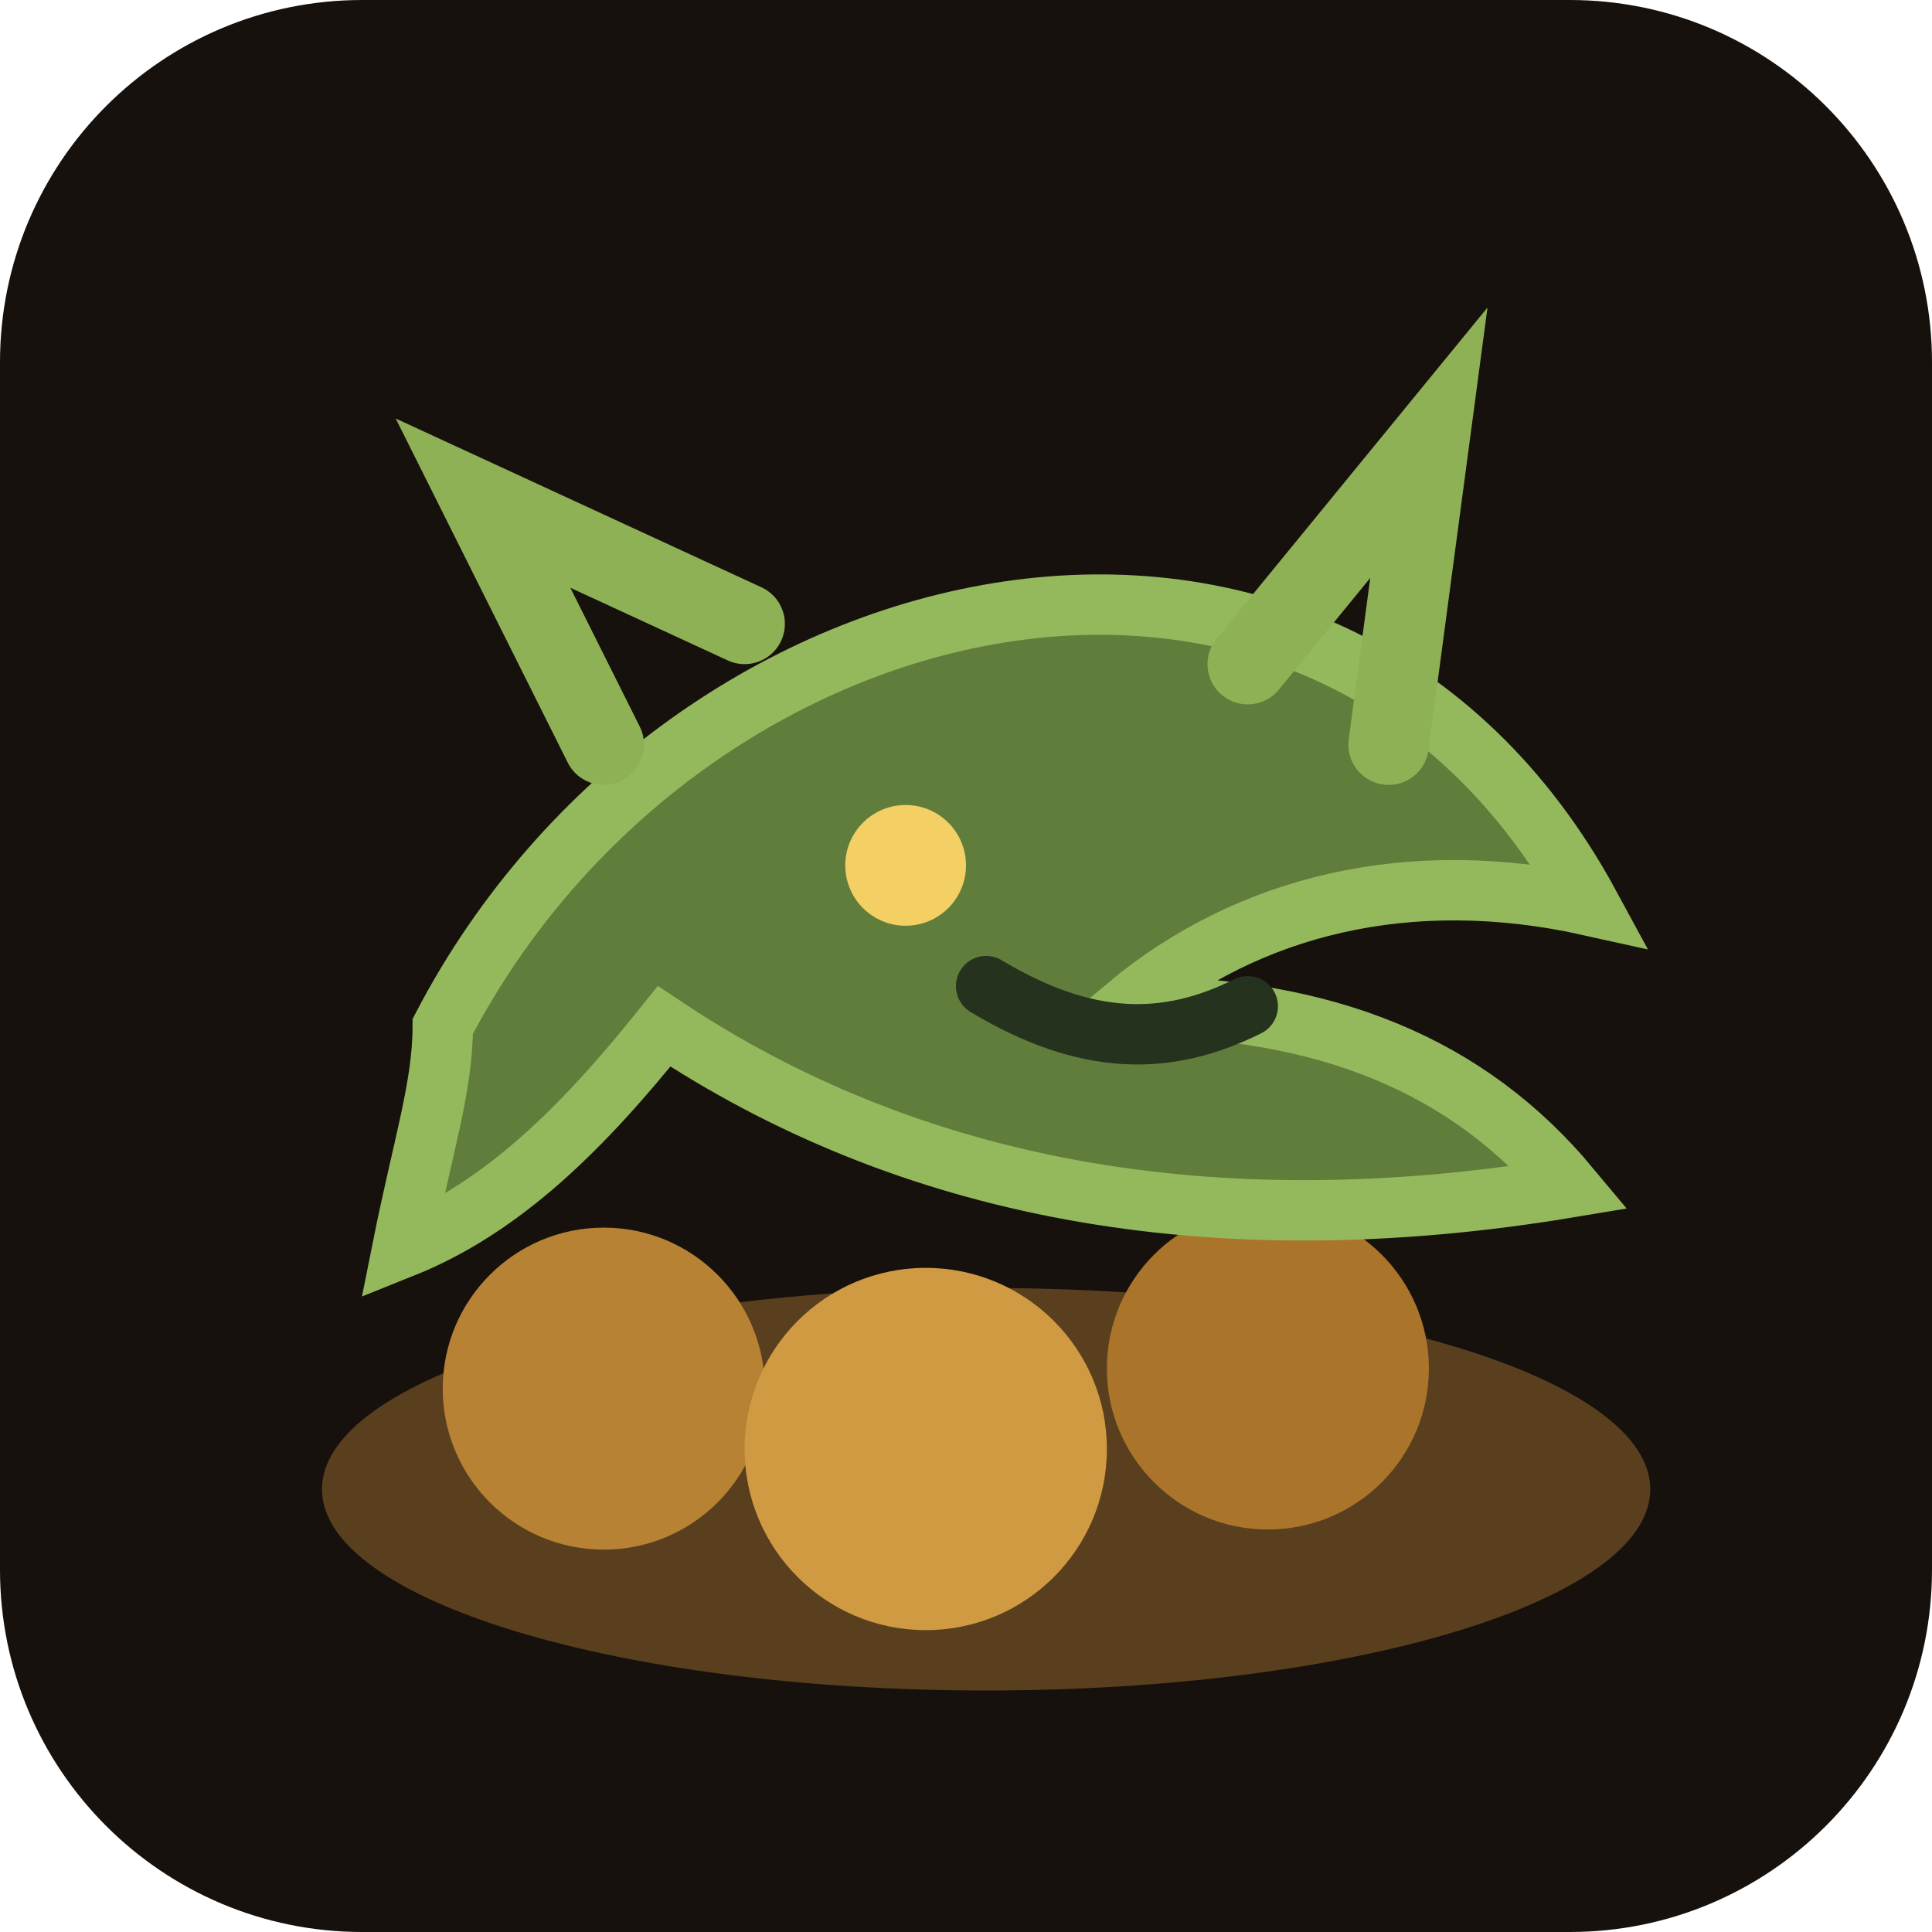
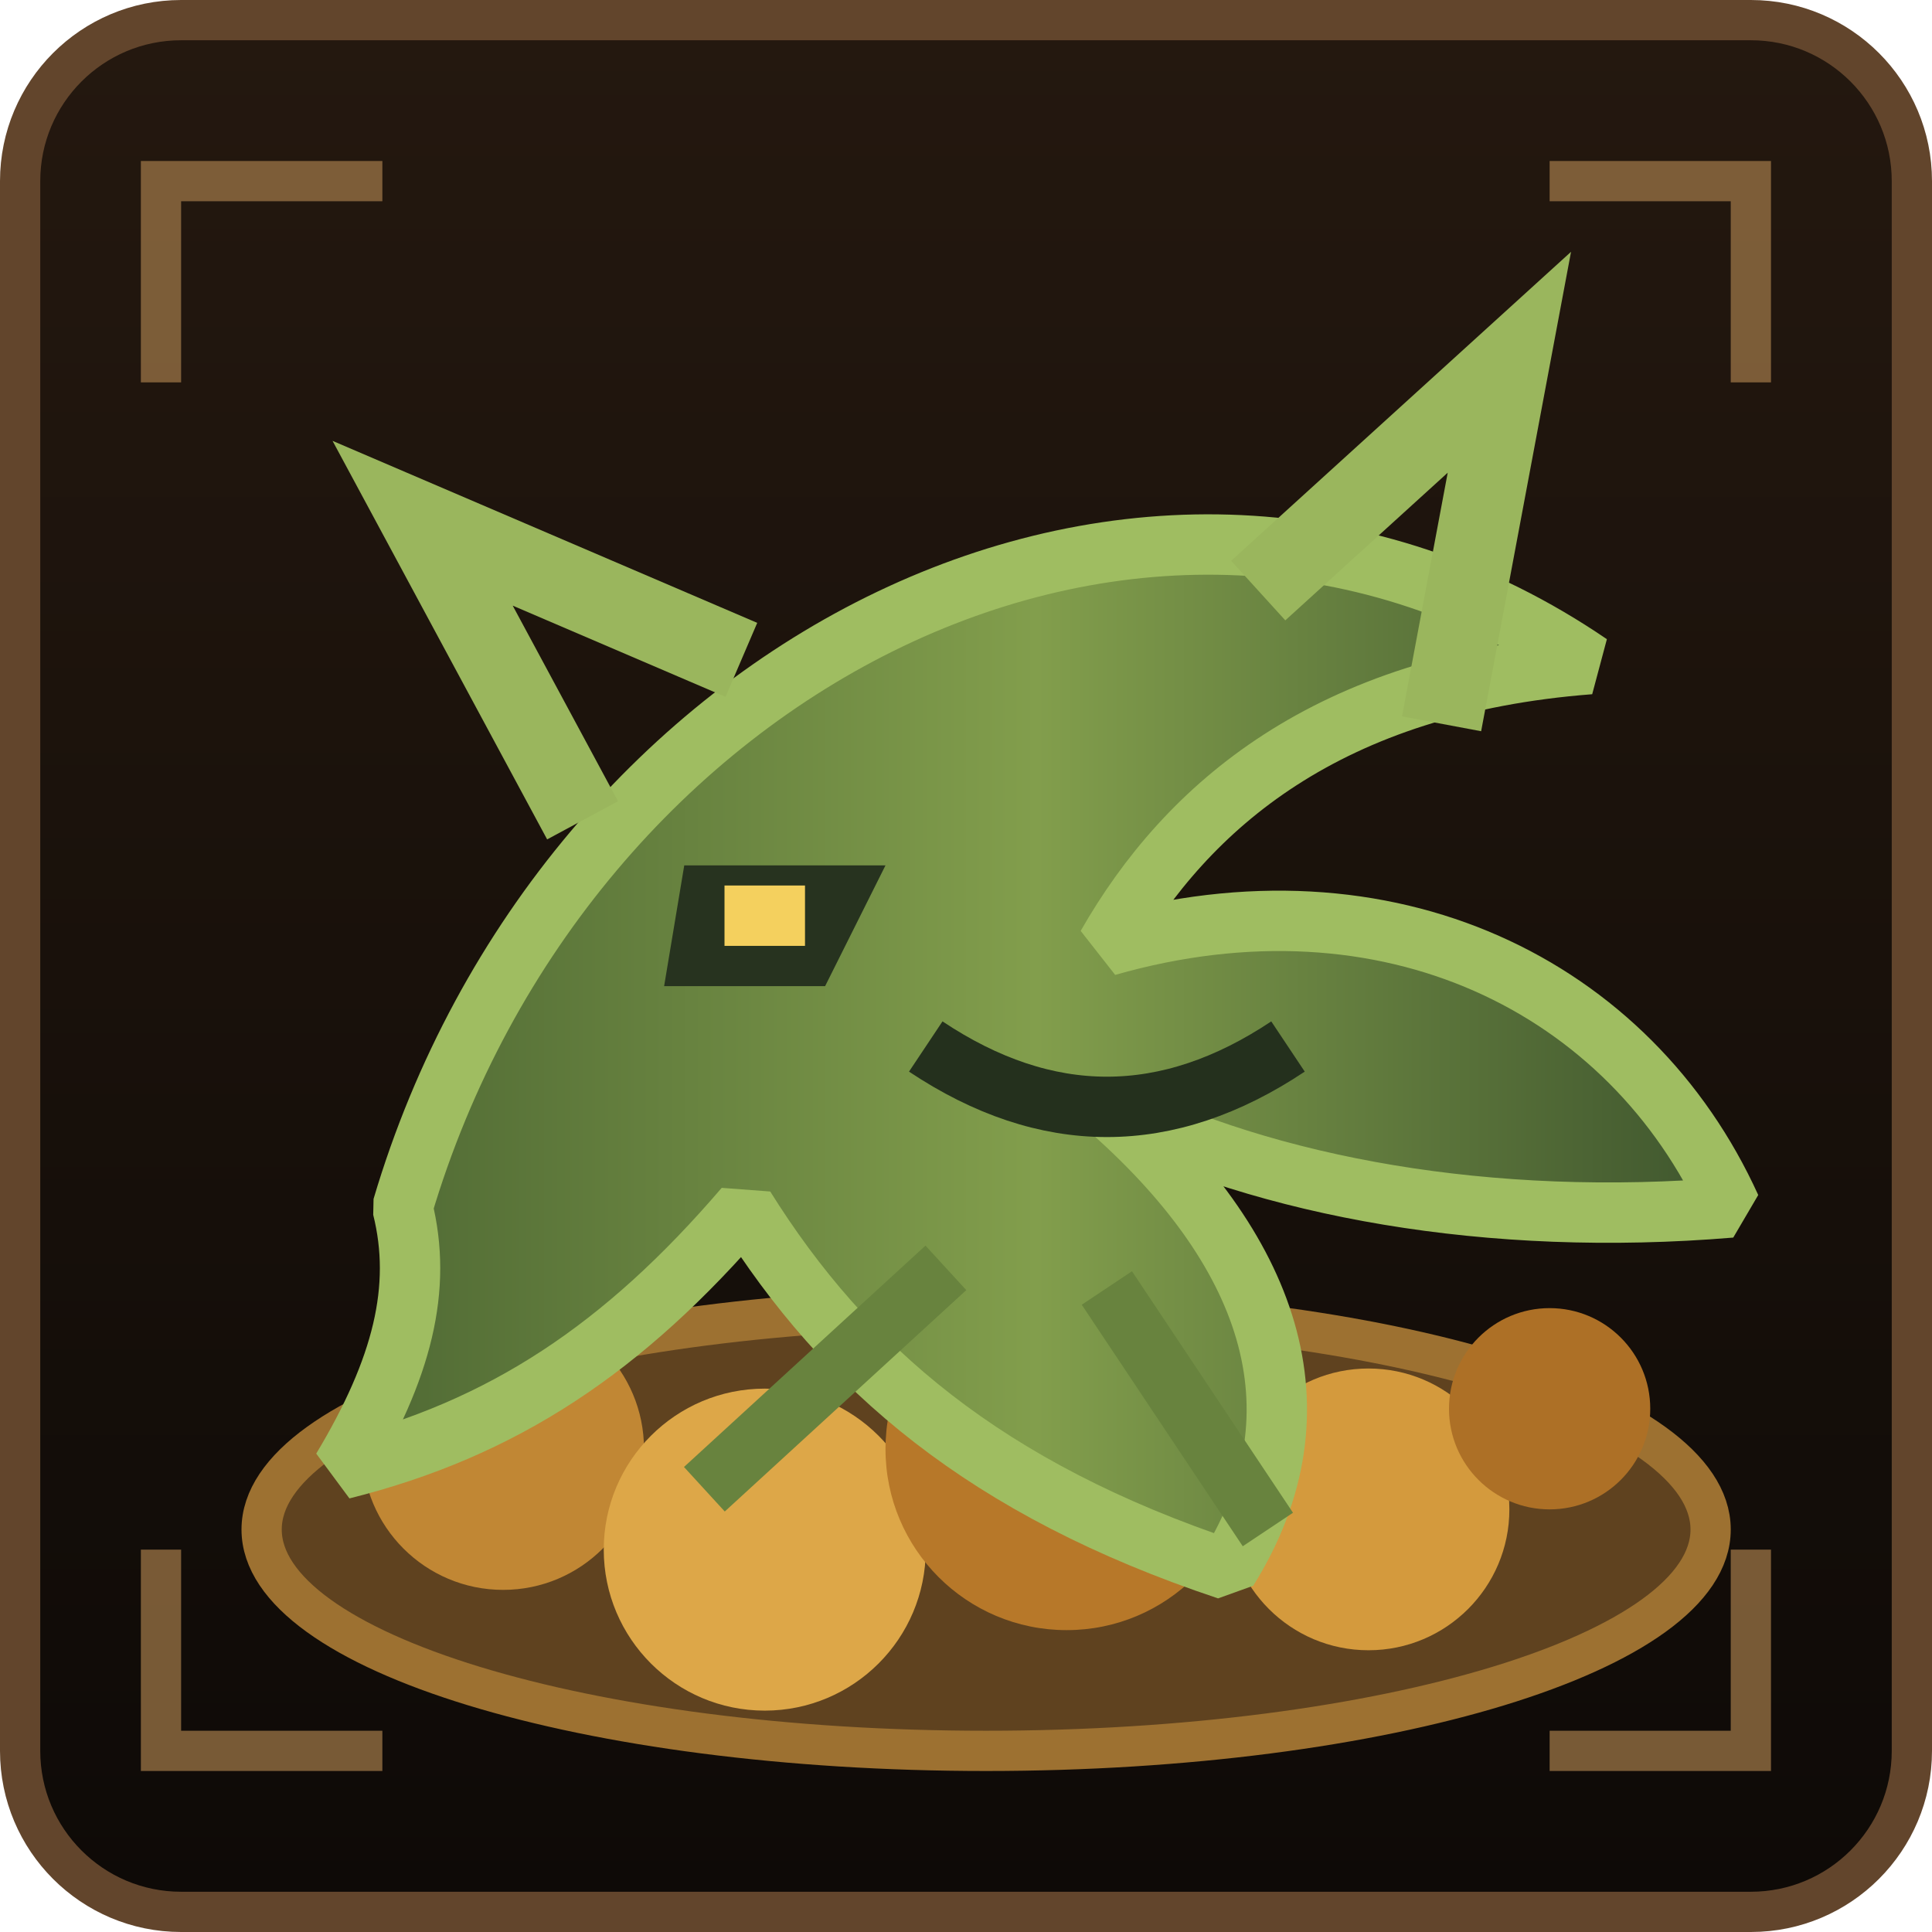
<svg xmlns="http://www.w3.org/2000/svg" viewBox="0 0 96 96" role="img" aria-labelledby="title">
-   <rect width="96" height="96" rx="18" fill="#17110d" />
-   <ellipse cx="49" cy="74" rx="33" ry="10" fill="#5a3f1f" />
-   <circle cx="30" cy="69" r="8" fill="#b88235" />
-   <circle cx="46" cy="72" r="9" fill="#d09a43" />
-   <circle cx="63" cy="68" r="8" fill="#aa742b" />
-   <path d="M22 51c12-23 44-30 57-6-9-2-17 0-23 5 10 0 17 3 22 9-18 3-33 0-45-8-4 5-8 9-13 11 1-5 2-8 2-11Z" fill="#607d3b" stroke="#94b95d" stroke-width="3" />
-   <path d="m30 37-6-12 13 6m25 2 9-11-2 15" fill="none" stroke="#8fb156" stroke-width="4" stroke-linecap="round" />
-   <circle cx="45" cy="43" r="3" fill="#f4cf63" />
-   <path d="M49 49c5 3 9 3 13 1" fill="none" stroke="#25321d" stroke-width="3" stroke-linecap="round" />
+   <defs>
+     <linearGradient id="bg" x1="0" y1="0" x2="0" y2="1">
+       <stop stop-color="#24180f" />
+       <stop offset="1" stop-color="#0e0a07" />
+     </linearGradient>
+     <linearGradient id="scale" x1="0" x2="1">
+       <stop stop-color="#4d6733" />
+       <stop offset=".5" stop-color="#829e4c" />
+       <stop offset="1" stop-color="#3d542d" />
+     </linearGradient>
+   </defs>
+   <rect x="1" y="1" width="94" height="94" rx="8" fill="url(#bg)" stroke="#62452c" stroke-width="2" />
+   <path d="M8 19V9h11M77 9h10v10M8 77v10h11M77 87h10V77" fill="none" stroke="#9b7445" stroke-width="2" opacity=".75" />
+   <ellipse cx="49" cy="76" rx="36" ry="11" fill="#5f421f" stroke="#9d7131" stroke-width="2" />
+   <circle cx="25" cy="72" r="7" fill="#c18734" />
+   <circle cx="38" cy="77" r="8" fill="#dda748" />
+   <circle cx="53" cy="72" r="9" fill="#b77829" />
+   <circle cx="68" cy="75" r="7" fill="#d49a3d" />
+   <circle cx="77" cy="70" r="5" fill="#ad7026" />
+   <path d="M20 60c8-27 37-42 59-27-13 1-20 7-24 14 14-4 26 2 31 13-12 1-23-1-31-5 8 7 11 15 6 23-12-4-19-10-24-18-6 7-12 11-20 13 3-5 4-9 3-13Z" fill="url(#scale)" stroke="#9fbd61" stroke-width="3" stroke-linejoin="bevel" />
+   <path d="m28 39-7-13 14 6m29-4 11-10-3 16" fill="none" stroke="#9ab65d" stroke-width="4" stroke-linecap="square" />
+   <path d="M34 43h10l-3 6h-8l1-6Z" fill="#27331f" />
+   <rect x="36" y="44" width="4" height="3" fill="#f4d05e" />
+   <path d="M46 52c6 4 12 4 18 0" fill="none" stroke="#24301d" stroke-width="3" />
+   <path d="M47 63 35 74m20-10 8 12" stroke="#68833e" stroke-width="3" />
</svg>
